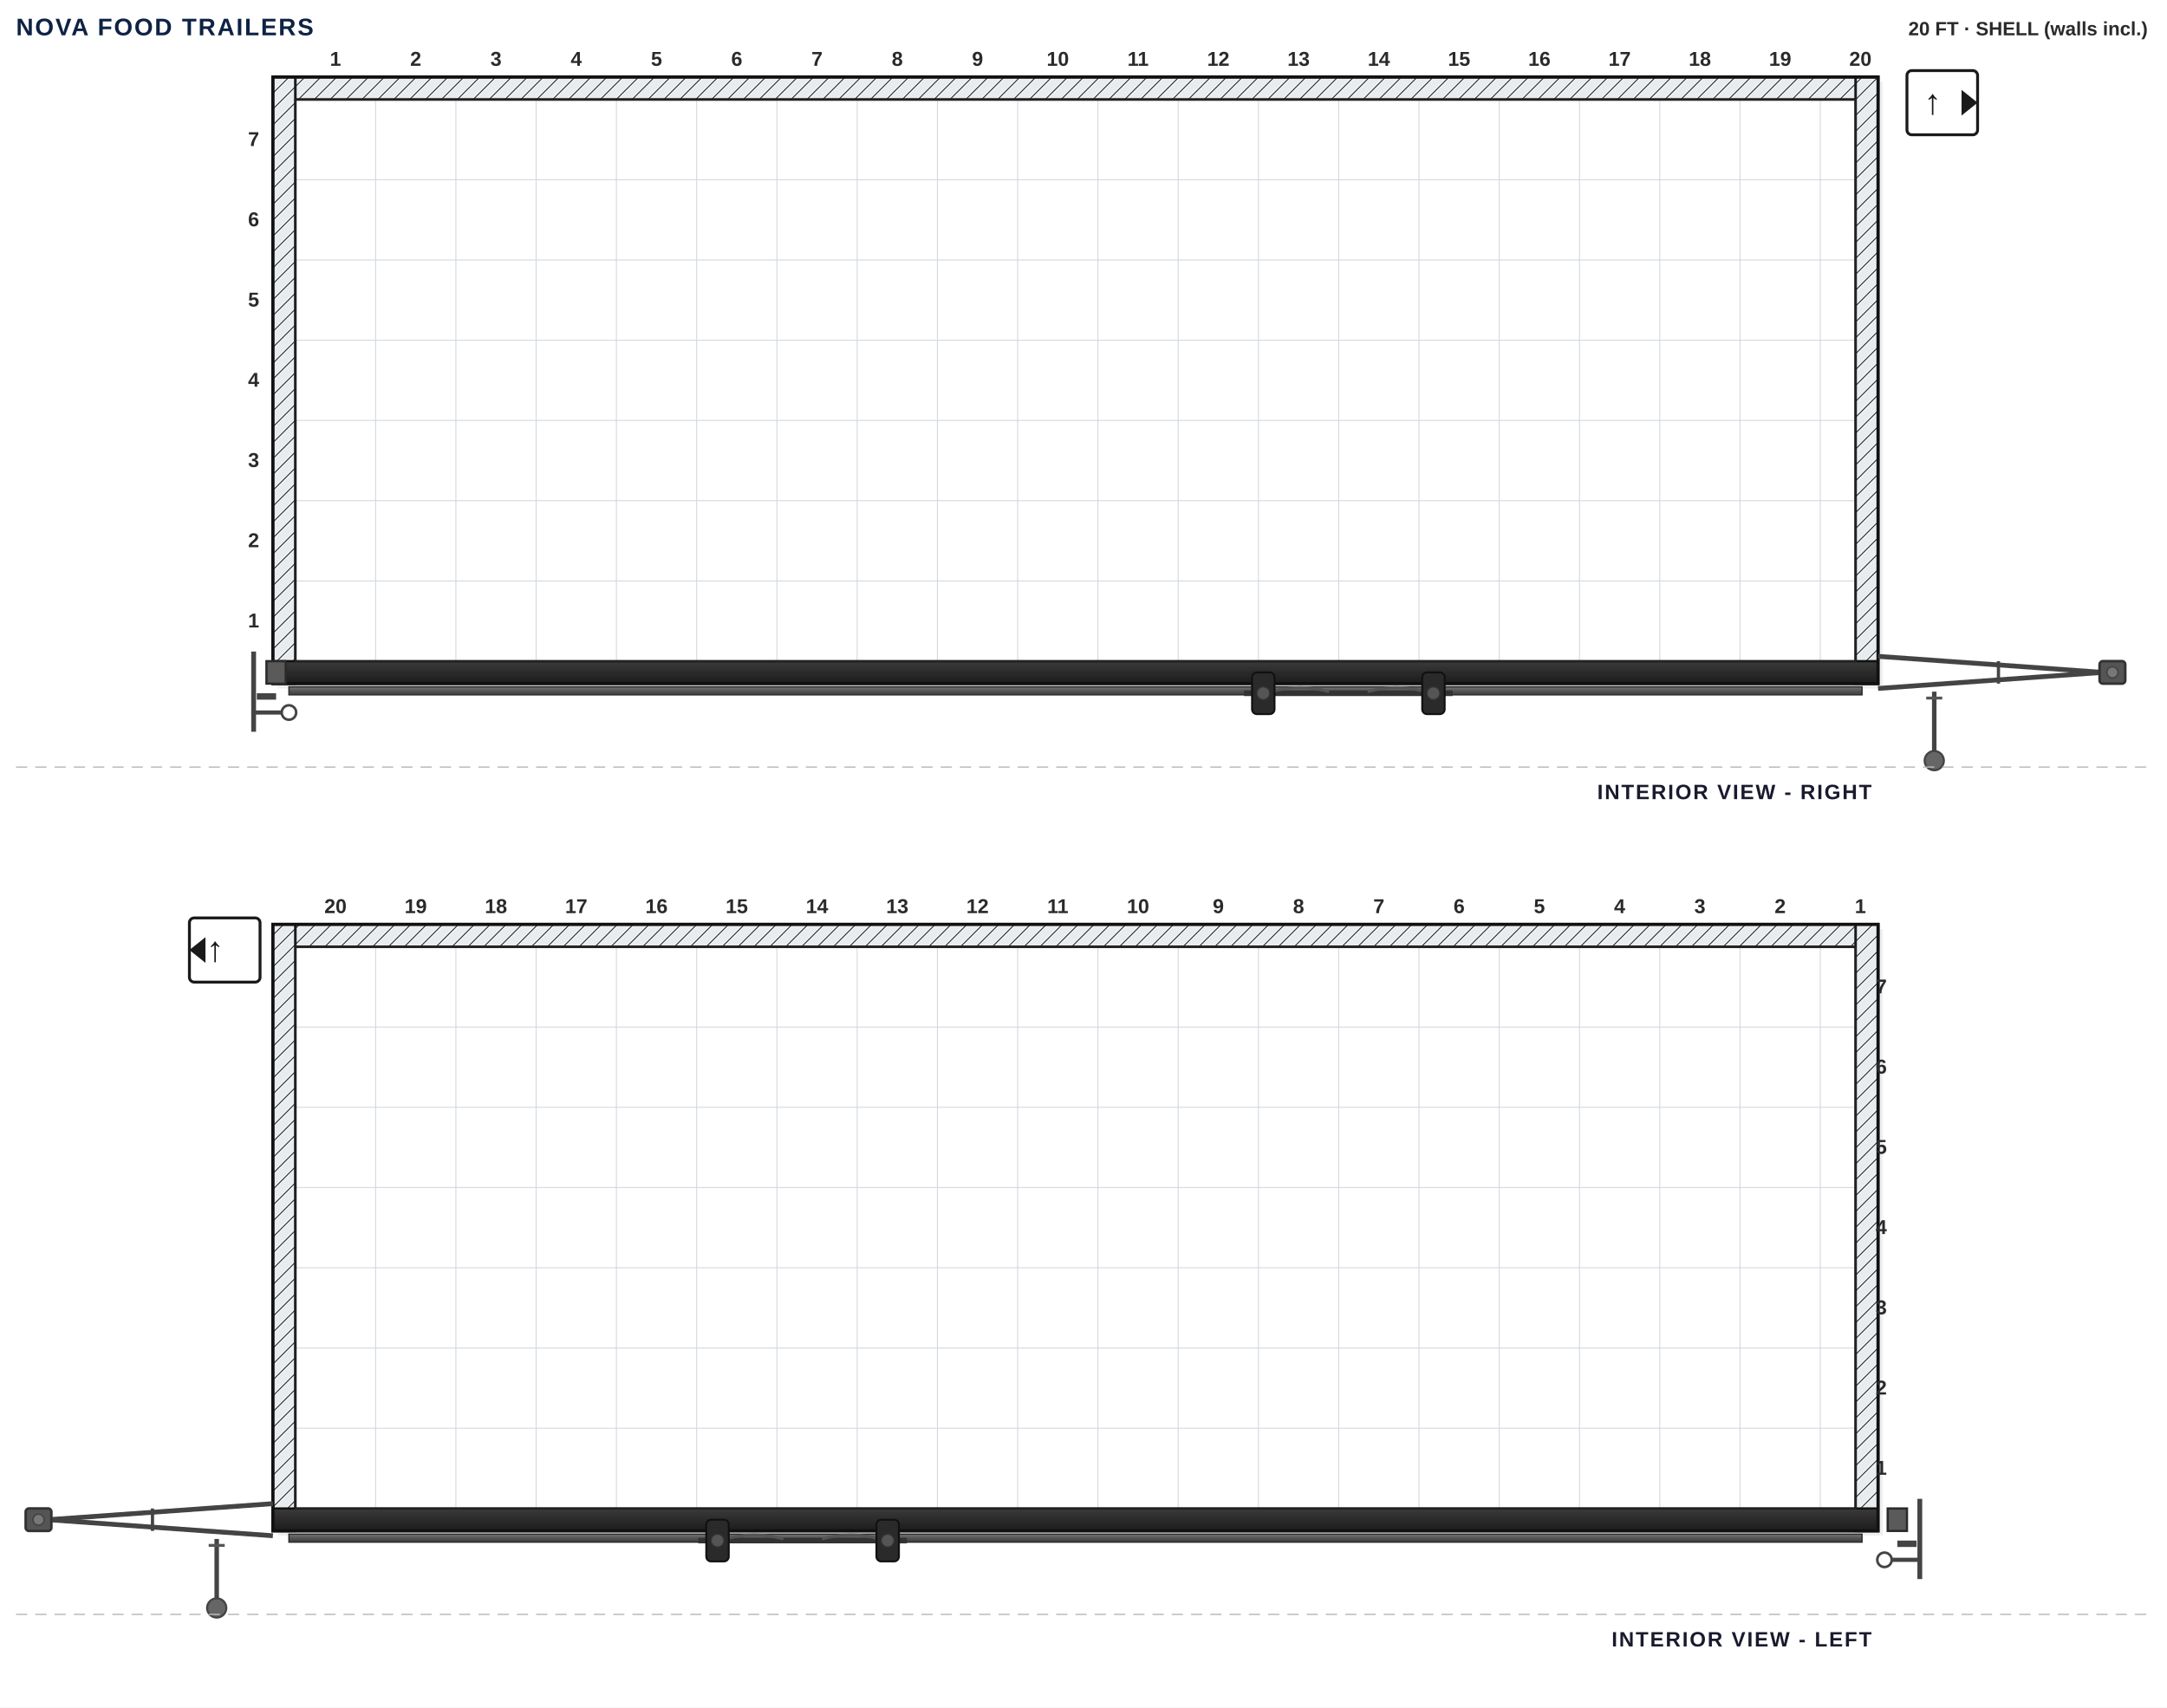
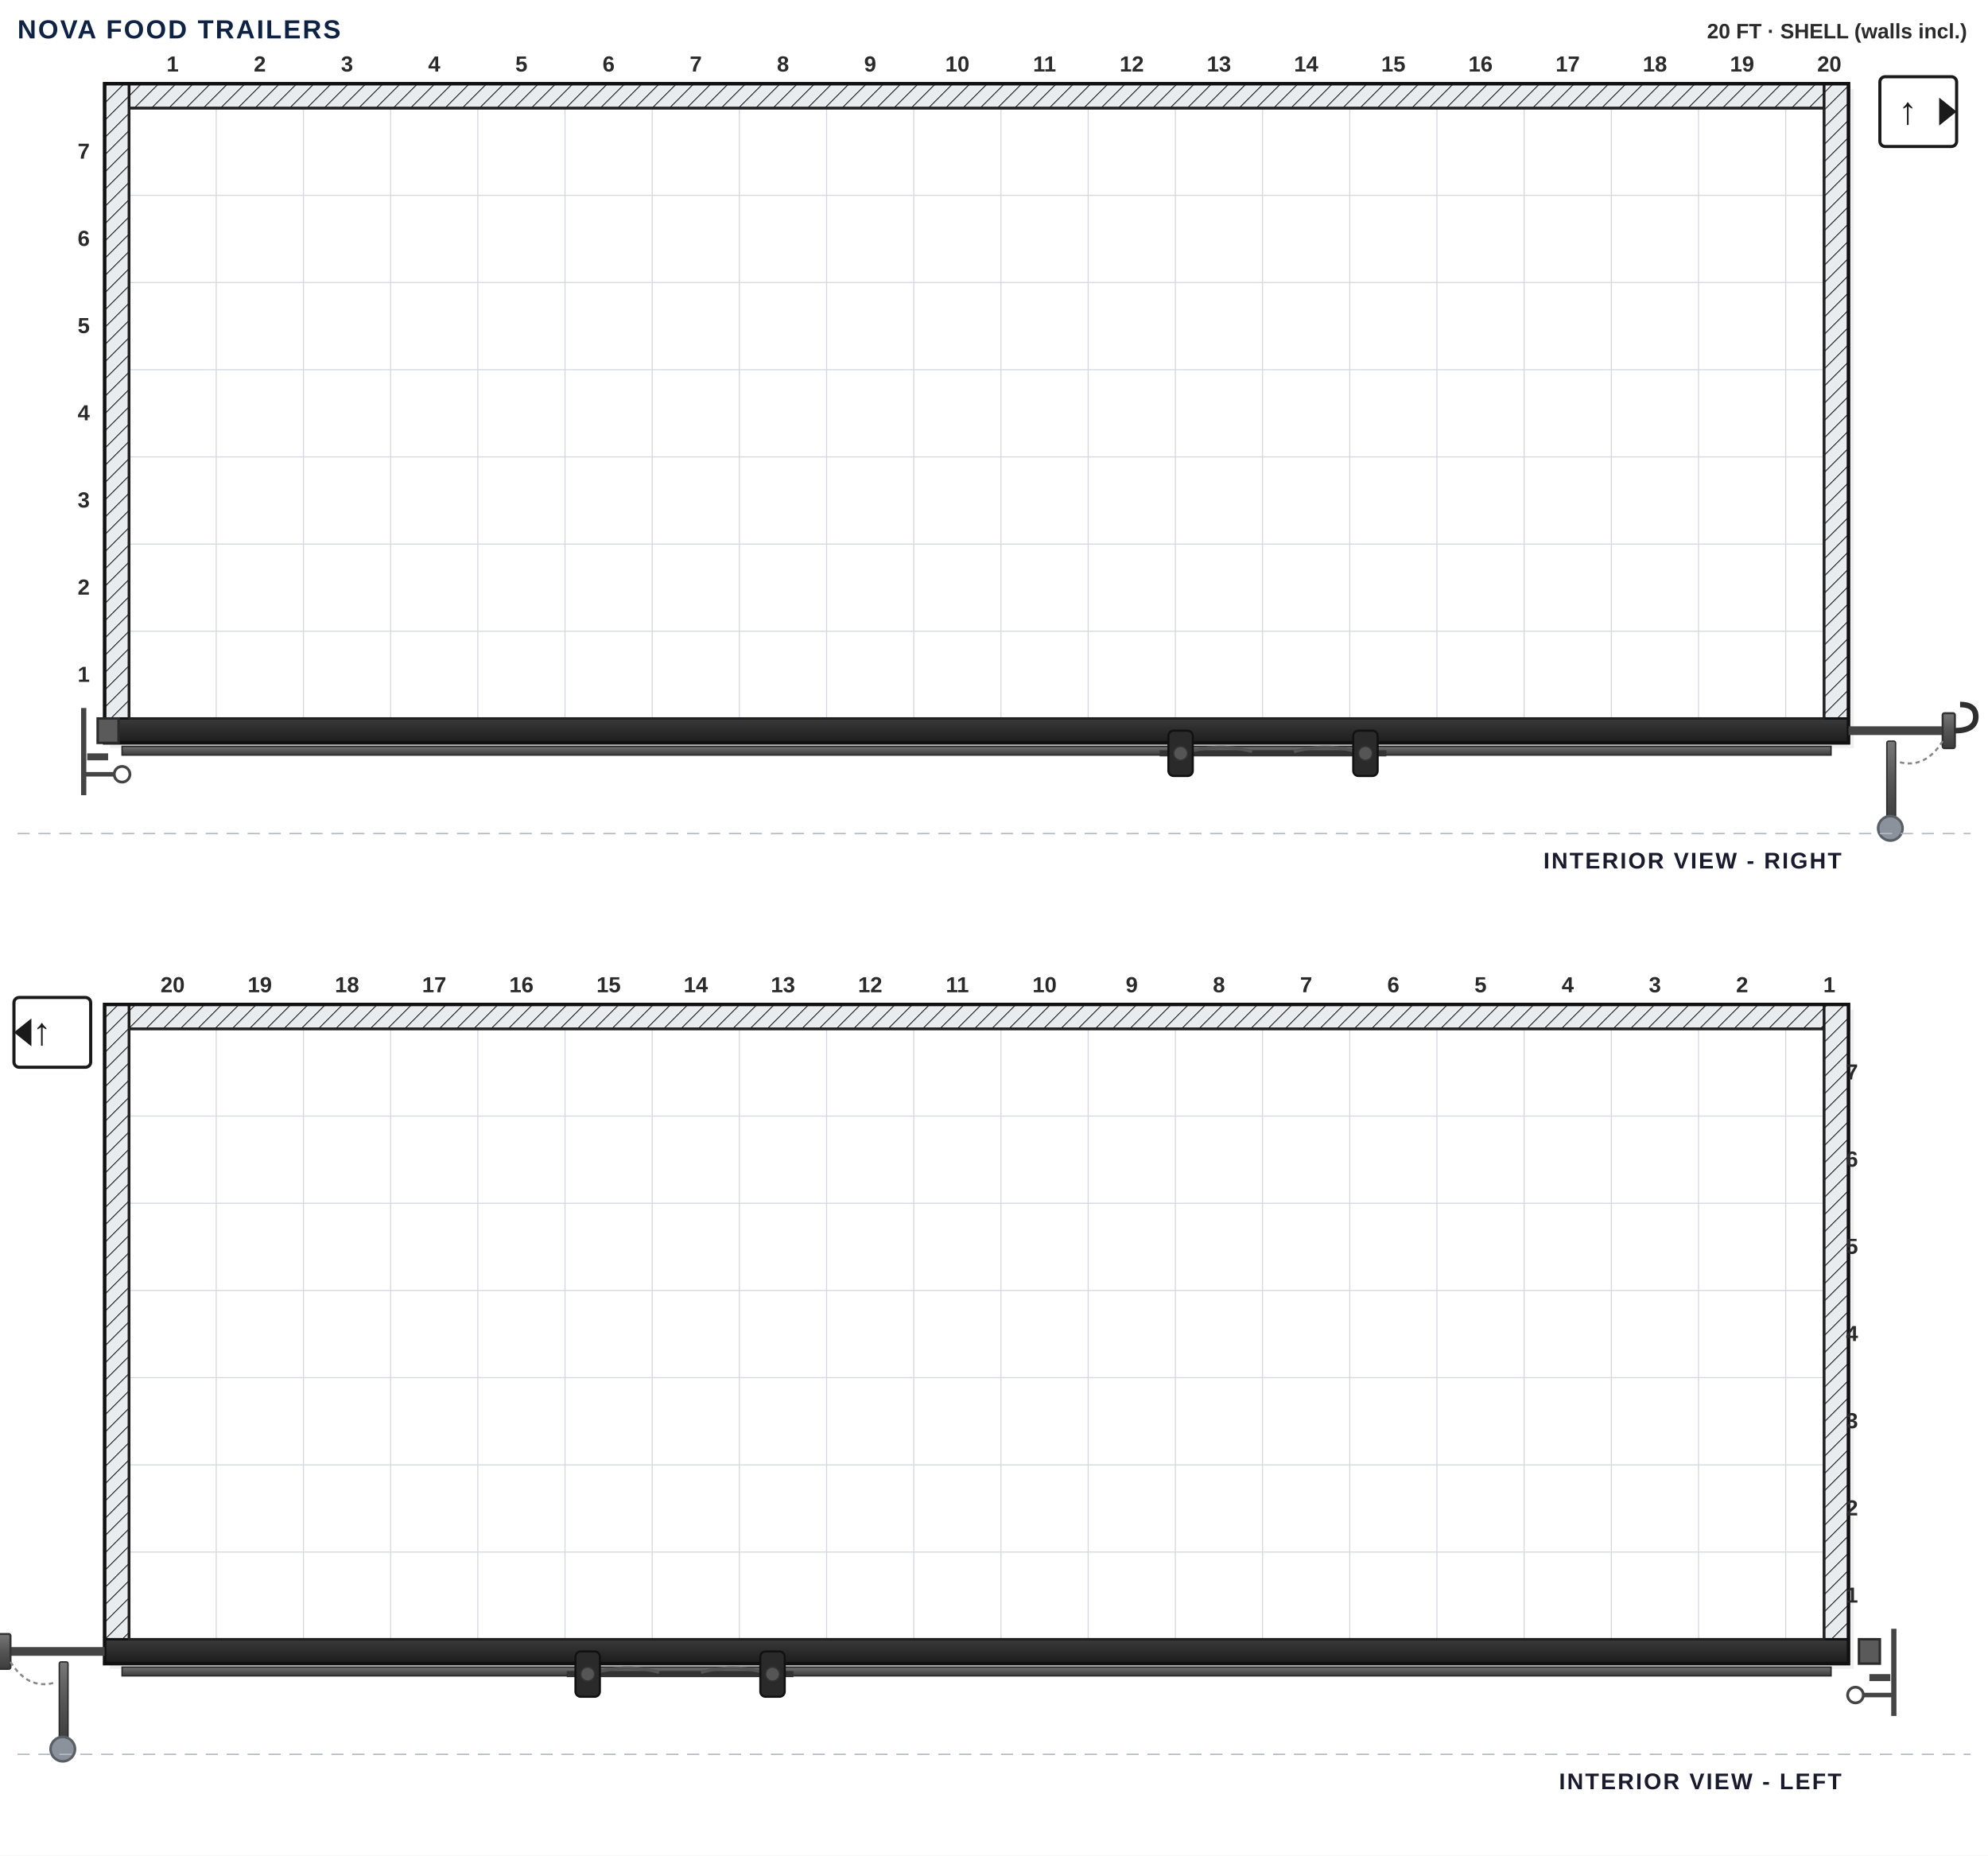
- <svg xmlns="http://www.w3.org/2000/svg" viewBox="0 0 1350 1064" width="1350" height="1064" font-family="Arial, Helvetica, sans-serif">
+ <svg xmlns="http://www.w3.org/2000/svg" viewBox="0 0 1140 1064" width="1140" height="1064" font-family="Arial, Helvetica, sans-serif">
  <defs>
    <pattern id="wall" width="7" height="7" patternUnits="userSpaceOnUse" patternTransform="rotate(45)">
      <rect width="7" height="7" fill="#e9ecef" />
      <line x1="0" y1="0" x2="0" y2="7" stroke="#2b2b2b" stroke-width="1.1" />
    </pattern>
    <linearGradient id="floor" x1="0" y1="0" x2="0" y2="1">
      <stop offset="0%" stop-color="#3a3a3a" />
      <stop offset="100%" stop-color="#1c1c1c" />
    </linearGradient>
    <linearGradient id="metal" x1="0" y1="0" x2="0" y2="1">
      <stop offset="0%" stop-color="#777" />
      <stop offset="50%" stop-color="#555" />
      <stop offset="100%" stop-color="#3d3d3d" />
    </linearGradient>
  </defs>
-   <rect width="1350" height="1064" fill="#ffffff" />
-   <rect x="173" y="51" width="1000" height="378" fill="#000" opacity="0.06" />
-   <rect x="184" y="62" width="972" height="350" fill="#ffffff" />
+   <rect width="1140" height="1064" fill="#ffffff" />
+   <rect x="63" y="51" width="1000" height="378" fill="#000" opacity="0.06" />
+   <rect x="74" y="62" width="972" height="350" fill="#ffffff" />
  <g stroke="#d3d8df" stroke-width="0.6">
-     <line x1="234" y1="62" x2="234" y2="412" />
-     <line x1="284" y1="62" x2="284" y2="412" />
-     <line x1="334" y1="62" x2="334" y2="412" />
-     <line x1="384" y1="62" x2="384" y2="412" />
-     <line x1="434" y1="62" x2="434" y2="412" />
-     <line x1="484" y1="62" x2="484" y2="412" />
-     <line x1="534" y1="62" x2="534" y2="412" />
-     <line x1="584" y1="62" x2="584" y2="412" />
-     <line x1="634" y1="62" x2="634" y2="412" />
-     <line x1="684" y1="62" x2="684" y2="412" />
-     <line x1="734" y1="62" x2="734" y2="412" />
-     <line x1="784" y1="62" x2="784" y2="412" />
-     <line x1="834" y1="62" x2="834" y2="412" />
-     <line x1="884" y1="62" x2="884" y2="412" />
-     <line x1="934" y1="62" x2="934" y2="412" />
-     <line x1="984" y1="62" x2="984" y2="412" />
-     <line x1="1034" y1="62" x2="1034" y2="412" />
-     <line x1="1084" y1="62" x2="1084" y2="412" />
-     <line x1="1134" y1="62" x2="1134" y2="412" />
-     <line x1="184" y1="112" x2="1156" y2="112" />
-     <line x1="184" y1="162" x2="1156" y2="162" />
-     <line x1="184" y1="212" x2="1156" y2="212" />
-     <line x1="184" y1="262" x2="1156" y2="262" />
-     <line x1="184" y1="312" x2="1156" y2="312" />
-     <line x1="184" y1="362" x2="1156" y2="362" />
+     <line x1="124" y1="62" x2="124" y2="412" />
+     <line x1="174" y1="62" x2="174" y2="412" />
+     <line x1="224" y1="62" x2="224" y2="412" />
+     <line x1="274" y1="62" x2="274" y2="412" />
+     <line x1="324" y1="62" x2="324" y2="412" />
+     <line x1="374" y1="62" x2="374" y2="412" />
+     <line x1="424" y1="62" x2="424" y2="412" />
+     <line x1="474" y1="62" x2="474" y2="412" />
+     <line x1="524" y1="62" x2="524" y2="412" />
+     <line x1="574" y1="62" x2="574" y2="412" />
+     <line x1="624" y1="62" x2="624" y2="412" />
+     <line x1="674" y1="62" x2="674" y2="412" />
+     <line x1="724" y1="62" x2="724" y2="412" />
+     <line x1="774" y1="62" x2="774" y2="412" />
+     <line x1="824" y1="62" x2="824" y2="412" />
+     <line x1="874" y1="62" x2="874" y2="412" />
+     <line x1="924" y1="62" x2="924" y2="412" />
+     <line x1="974" y1="62" x2="974" y2="412" />
+     <line x1="1024" y1="62" x2="1024" y2="412" />
+     <line x1="74" y1="112" x2="1046" y2="112" />
+     <line x1="74" y1="162" x2="1046" y2="162" />
+     <line x1="74" y1="212" x2="1046" y2="212" />
+     <line x1="74" y1="262" x2="1046" y2="262" />
+     <line x1="74" y1="312" x2="1046" y2="312" />
+     <line x1="74" y1="362" x2="1046" y2="362" />
  </g>
-   <rect x="170" y="48" width="1000" height="14" fill="url(#wall)" stroke="#1a1a1a" stroke-width="1.6" />
-   <rect x="170" y="48" width="14" height="378" fill="url(#wall)" stroke="#1a1a1a" stroke-width="1.6" />
-   <rect x="1156" y="48" width="14" height="378" fill="url(#wall)" stroke="#1a1a1a" stroke-width="1.6" />
-   <rect x="170" y="412" width="1000" height="14" fill="url(#floor)" stroke="#111" stroke-width="1.4" />
-   <rect x="170" y="48" width="1000" height="378" fill="none" stroke="#111" stroke-width="2" />
-   <rect x="184" y="62" width="972" height="350" fill="none" stroke="#222" stroke-width="1.1" />
-   <text x="209.0" y="41" text-anchor="middle" font-size="12.5" font-weight="600" fill="#2a2a2a">1</text>
-   <text x="259.0" y="41" text-anchor="middle" font-size="12.5" font-weight="600" fill="#2a2a2a">2</text>
-   <text x="309.0" y="41" text-anchor="middle" font-size="12.5" font-weight="600" fill="#2a2a2a">3</text>
-   <text x="359.0" y="41" text-anchor="middle" font-size="12.5" font-weight="600" fill="#2a2a2a">4</text>
-   <text x="409.0" y="41" text-anchor="middle" font-size="12.5" font-weight="600" fill="#2a2a2a">5</text>
-   <text x="459.0" y="41" text-anchor="middle" font-size="12.5" font-weight="600" fill="#2a2a2a">6</text>
-   <text x="509.0" y="41" text-anchor="middle" font-size="12.5" font-weight="600" fill="#2a2a2a">7</text>
-   <text x="559.0" y="41" text-anchor="middle" font-size="12.5" font-weight="600" fill="#2a2a2a">8</text>
-   <text x="609.0" y="41" text-anchor="middle" font-size="12.5" font-weight="600" fill="#2a2a2a">9</text>
-   <text x="659.0" y="41" text-anchor="middle" font-size="12.5" font-weight="600" fill="#2a2a2a">10</text>
-   <text x="709.0" y="41" text-anchor="middle" font-size="12.5" font-weight="600" fill="#2a2a2a">11</text>
-   <text x="759.0" y="41" text-anchor="middle" font-size="12.5" font-weight="600" fill="#2a2a2a">12</text>
-   <text x="809.0" y="41" text-anchor="middle" font-size="12.5" font-weight="600" fill="#2a2a2a">13</text>
-   <text x="859.0" y="41" text-anchor="middle" font-size="12.5" font-weight="600" fill="#2a2a2a">14</text>
-   <text x="909.0" y="41" text-anchor="middle" font-size="12.5" font-weight="600" fill="#2a2a2a">15</text>
-   <text x="959.0" y="41" text-anchor="middle" font-size="12.5" font-weight="600" fill="#2a2a2a">16</text>
-   <text x="1009.0" y="41" text-anchor="middle" font-size="12.5" font-weight="600" fill="#2a2a2a">17</text>
-   <text x="1059.0" y="41" text-anchor="middle" font-size="12.5" font-weight="600" fill="#2a2a2a">18</text>
-   <text x="1109.0" y="41" text-anchor="middle" font-size="12.5" font-weight="600" fill="#2a2a2a">19</text>
-   <text x="1159.0" y="41" text-anchor="middle" font-size="12.5" font-weight="600" fill="#2a2a2a">20</text>
-   <text x="158" y="91.0" text-anchor="middle" font-size="12.5" font-weight="600" fill="#2a2a2a">7</text>
-   <text x="158" y="141.0" text-anchor="middle" font-size="12.5" font-weight="600" fill="#2a2a2a">6</text>
-   <text x="158" y="191.0" text-anchor="middle" font-size="12.5" font-weight="600" fill="#2a2a2a">5</text>
-   <text x="158" y="241.0" text-anchor="middle" font-size="12.5" font-weight="600" fill="#2a2a2a">4</text>
-   <text x="158" y="291.0" text-anchor="middle" font-size="12.5" font-weight="600" fill="#2a2a2a">3</text>
-   <text x="158" y="341.0" text-anchor="middle" font-size="12.5" font-weight="600" fill="#2a2a2a">2</text>
-   <text x="158" y="391.0" text-anchor="middle" font-size="12.5" font-weight="600" fill="#2a2a2a">1</text>
-   <rect x="166" y="412" width="12" height="14" fill="#5a5a5a" stroke="#2a2a2a" stroke-width="1.4" />
-   <line x1="158" y1="406" x2="158" y2="456" stroke="#444" stroke-width="3" />
-   <line x1="158" y1="444" x2="176" y2="444" stroke="#444" stroke-width="2.6" />
-   <line x1="160" y1="434" x2="172" y2="434" stroke="#444" stroke-width="4" />
-   <circle cx="180" cy="444" r="4.5" fill="none" stroke="#444" stroke-width="1.6" />
-   <rect x="180" y="428" width="980" height="5" fill="url(#metal)" stroke="#2a2a2a" stroke-width="0.8" />
-   <line x1="775" y1="432" x2="905" y2="432" stroke="#333" stroke-width="3.5" />
-   <path d="M792,431 Q810,426 828,431" fill="none" stroke="#555" stroke-width="1.8" />
-   <path d="M852,431 Q870,426 888,431" fill="none" stroke="#555" stroke-width="1.8" />
-   <rect x="780" y="419" width="14" height="26" rx="3" fill="#2a2a2a" stroke="#111" stroke-width="1.2" />
-   <circle cx="787" cy="432" r="4" fill="#555" stroke="#333" stroke-width="0.8" />
-   <rect x="886" y="419" width="14" height="26" rx="3" fill="#2a2a2a" stroke="#111" stroke-width="1.2" />
-   <circle cx="893" cy="432" r="4" fill="#555" stroke="#333" stroke-width="0.8" />
-   <line x1="1170" y1="409" x2="1310" y2="419" stroke="#444" stroke-width="3" />
-   <line x1="1170" y1="429" x2="1310" y2="419" stroke="#444" stroke-width="3" />
-   <line x1="1245" y1="412" x2="1245" y2="426" stroke="#444" stroke-width="2" />
-   <rect x="1308" y="412" width="16" height="14" rx="2" fill="#555" stroke="#333" stroke-width="1.6" />
-   <circle cx="1316" cy="419" r="3.5" fill="#777" stroke="#444" stroke-width="1" />
-   <line x1="1205" y1="431" x2="1205" y2="469" stroke="#444" stroke-width="2.8" />
-   <circle cx="1205" cy="474" r="6" fill="#666" stroke="#444" stroke-width="1.3" />
-   <line x1="1200" y1="435" x2="1210" y2="435" stroke="#555" stroke-width="1.8" />
-   <line x1="10" y1="478" x2="1340" y2="478" stroke="#b4bac1" stroke-width="0.8" stroke-dasharray="7,5" />
-   <text x="1166" y="498" text-anchor="end" font-size="13" font-weight="700" fill="#1a1a2e" letter-spacing="1">INTERIOR VIEW - RIGHT</text>
-   <rect x="1188" y="44" width="44" height="40" rx="3" fill="#fff" stroke="#1a1a1a" stroke-width="1.8" />
-   <text x="1204" y="71" text-anchor="middle" font-size="22" fill="#1a1a1a">↑</text>
-   <polygon points="1222,56 1232,64 1222,72" fill="#1a1a1a" />
-   <rect x="173" y="579" width="1000" height="378" fill="#000" opacity="0.06" />
-   <rect x="184" y="590" width="972" height="350" fill="#ffffff" />
+   <rect x="60" y="48" width="1000" height="14" fill="url(#wall)" stroke="#1a1a1a" stroke-width="1.6" />
+   <rect x="60" y="48" width="14" height="378" fill="url(#wall)" stroke="#1a1a1a" stroke-width="1.6" />
+   <rect x="1046" y="48" width="14" height="378" fill="url(#wall)" stroke="#1a1a1a" stroke-width="1.6" />
+   <rect x="60" y="412" width="1000" height="14" fill="url(#floor)" stroke="#111" stroke-width="1.4" />
+   <rect x="60" y="48" width="1000" height="378" fill="none" stroke="#111" stroke-width="2" />
+   <rect x="74" y="62" width="972" height="350" fill="none" stroke="#222" stroke-width="1.1" />
+   <text x="99.0" y="41" text-anchor="middle" font-size="12.5" font-weight="600" fill="#2a2a2a">1</text>
+   <text x="149.0" y="41" text-anchor="middle" font-size="12.5" font-weight="600" fill="#2a2a2a">2</text>
+   <text x="199.0" y="41" text-anchor="middle" font-size="12.5" font-weight="600" fill="#2a2a2a">3</text>
+   <text x="249.0" y="41" text-anchor="middle" font-size="12.5" font-weight="600" fill="#2a2a2a">4</text>
+   <text x="299.0" y="41" text-anchor="middle" font-size="12.5" font-weight="600" fill="#2a2a2a">5</text>
+   <text x="349.0" y="41" text-anchor="middle" font-size="12.5" font-weight="600" fill="#2a2a2a">6</text>
+   <text x="399.0" y="41" text-anchor="middle" font-size="12.5" font-weight="600" fill="#2a2a2a">7</text>
+   <text x="449.0" y="41" text-anchor="middle" font-size="12.5" font-weight="600" fill="#2a2a2a">8</text>
+   <text x="499.0" y="41" text-anchor="middle" font-size="12.5" font-weight="600" fill="#2a2a2a">9</text>
+   <text x="549.0" y="41" text-anchor="middle" font-size="12.5" font-weight="600" fill="#2a2a2a">10</text>
+   <text x="599.0" y="41" text-anchor="middle" font-size="12.5" font-weight="600" fill="#2a2a2a">11</text>
+   <text x="649.0" y="41" text-anchor="middle" font-size="12.5" font-weight="600" fill="#2a2a2a">12</text>
+   <text x="699.0" y="41" text-anchor="middle" font-size="12.5" font-weight="600" fill="#2a2a2a">13</text>
+   <text x="749.0" y="41" text-anchor="middle" font-size="12.5" font-weight="600" fill="#2a2a2a">14</text>
+   <text x="799.0" y="41" text-anchor="middle" font-size="12.5" font-weight="600" fill="#2a2a2a">15</text>
+   <text x="849.0" y="41" text-anchor="middle" font-size="12.5" font-weight="600" fill="#2a2a2a">16</text>
+   <text x="899.0" y="41" text-anchor="middle" font-size="12.5" font-weight="600" fill="#2a2a2a">17</text>
+   <text x="949.0" y="41" text-anchor="middle" font-size="12.5" font-weight="600" fill="#2a2a2a">18</text>
+   <text x="999.0" y="41" text-anchor="middle" font-size="12.5" font-weight="600" fill="#2a2a2a">19</text>
+   <text x="1049.0" y="41" text-anchor="middle" font-size="12.5" font-weight="600" fill="#2a2a2a">20</text>
+   <text x="48" y="91.0" text-anchor="middle" font-size="12.5" font-weight="600" fill="#2a2a2a">7</text>
+   <text x="48" y="141.0" text-anchor="middle" font-size="12.5" font-weight="600" fill="#2a2a2a">6</text>
+   <text x="48" y="191.0" text-anchor="middle" font-size="12.5" font-weight="600" fill="#2a2a2a">5</text>
+   <text x="48" y="241.0" text-anchor="middle" font-size="12.5" font-weight="600" fill="#2a2a2a">4</text>
+   <text x="48" y="291.0" text-anchor="middle" font-size="12.5" font-weight="600" fill="#2a2a2a">3</text>
+   <text x="48" y="341.0" text-anchor="middle" font-size="12.5" font-weight="600" fill="#2a2a2a">2</text>
+   <text x="48" y="391.0" text-anchor="middle" font-size="12.5" font-weight="600" fill="#2a2a2a">1</text>
+   <rect x="56" y="412" width="12" height="14" fill="#5a5a5a" stroke="#2a2a2a" stroke-width="1.4" />
+   <line x1="48" y1="406" x2="48" y2="456" stroke="#444" stroke-width="3" />
+   <line x1="48" y1="444" x2="66" y2="444" stroke="#444" stroke-width="2.6" />
+   <line x1="50" y1="434" x2="62" y2="434" stroke="#444" stroke-width="4" />
+   <circle cx="70" cy="444" r="4.5" fill="none" stroke="#444" stroke-width="1.6" />
+   <rect x="70" y="428" width="980" height="5" fill="url(#metal)" stroke="#2a2a2a" stroke-width="0.8" />
+   <line x1="665" y1="432" x2="795" y2="432" stroke="#333" stroke-width="3.5" />
+   <path d="M682,431 Q700,426 718,431" fill="none" stroke="#555" stroke-width="1.8" />
+   <path d="M742,431 Q760,426 778,431" fill="none" stroke="#555" stroke-width="1.8" />
+   <rect x="670" y="419" width="14" height="26" rx="3" fill="#2a2a2a" stroke="#111" stroke-width="1.2" />
+   <circle cx="677" cy="432" r="4" fill="#555" stroke="#333" stroke-width="0.8" />
+   <rect x="776" y="419" width="14" height="26" rx="3" fill="#2a2a2a" stroke="#111" stroke-width="1.2" />
+   <circle cx="783" cy="432" r="4" fill="#555" stroke="#333" stroke-width="0.8" />
+   <line x1="1060" y1="419" x2="1120" y2="419" stroke="#444" stroke-width="5" />
+   <rect x="1114" y="409" width="7" height="20" rx="1" fill="url(#metal)" stroke="#333" stroke-width="1.2" />
+   <path d="M1121,419 q12,0 12,-8 q0,-7 -9,-7" fill="none" stroke="#2f2f2f" stroke-width="3.2" />
+   <path d="M1114,425 q-10,16 -25,12" fill="none" stroke="#888" stroke-width="1.2" stroke-dasharray="2.5,2" />
+   <rect x="1082" y="425" width="5" height="46" rx="1" fill="url(#metal)" stroke="#2a2a2a" stroke-width="0.8" />
+   <circle cx="1084" cy="475" r="7" fill="#8c929b" stroke="#5a5f66" stroke-width="1.5" />
+   <line x1="10" y1="478" x2="1130" y2="478" stroke="#b4bac1" stroke-width="0.8" stroke-dasharray="7,5" />
+   <text x="1056" y="498" text-anchor="end" font-size="13" font-weight="700" fill="#1a1a2e" letter-spacing="1">INTERIOR VIEW - RIGHT</text>
+   <rect x="1078" y="44" width="44" height="40" rx="3" fill="#fff" stroke="#1a1a1a" stroke-width="1.8" />
+   <text x="1094" y="71" text-anchor="middle" font-size="22" fill="#1a1a1a">↑</text>
+   <polygon points="1112,56 1122,64 1112,72" fill="#1a1a1a" />
+   <rect x="63" y="579" width="1000" height="378" fill="#000" opacity="0.06" />
+   <rect x="74" y="590" width="972" height="350" fill="#ffffff" />
  <g stroke="#d3d8df" stroke-width="0.6">
-     <line x1="234" y1="590" x2="234" y2="940" />
-     <line x1="284" y1="590" x2="284" y2="940" />
-     <line x1="334" y1="590" x2="334" y2="940" />
-     <line x1="384" y1="590" x2="384" y2="940" />
-     <line x1="434" y1="590" x2="434" y2="940" />
-     <line x1="484" y1="590" x2="484" y2="940" />
-     <line x1="534" y1="590" x2="534" y2="940" />
-     <line x1="584" y1="590" x2="584" y2="940" />
-     <line x1="634" y1="590" x2="634" y2="940" />
-     <line x1="684" y1="590" x2="684" y2="940" />
-     <line x1="734" y1="590" x2="734" y2="940" />
-     <line x1="784" y1="590" x2="784" y2="940" />
-     <line x1="834" y1="590" x2="834" y2="940" />
-     <line x1="884" y1="590" x2="884" y2="940" />
-     <line x1="934" y1="590" x2="934" y2="940" />
-     <line x1="984" y1="590" x2="984" y2="940" />
-     <line x1="1034" y1="590" x2="1034" y2="940" />
-     <line x1="1084" y1="590" x2="1084" y2="940" />
-     <line x1="1134" y1="590" x2="1134" y2="940" />
-     <line x1="184" y1="640" x2="1156" y2="640" />
-     <line x1="184" y1="690" x2="1156" y2="690" />
-     <line x1="184" y1="740" x2="1156" y2="740" />
-     <line x1="184" y1="790" x2="1156" y2="790" />
-     <line x1="184" y1="840" x2="1156" y2="840" />
-     <line x1="184" y1="890" x2="1156" y2="890" />
+     <line x1="124" y1="590" x2="124" y2="940" />
+     <line x1="174" y1="590" x2="174" y2="940" />
+     <line x1="224" y1="590" x2="224" y2="940" />
+     <line x1="274" y1="590" x2="274" y2="940" />
+     <line x1="324" y1="590" x2="324" y2="940" />
+     <line x1="374" y1="590" x2="374" y2="940" />
+     <line x1="424" y1="590" x2="424" y2="940" />
+     <line x1="474" y1="590" x2="474" y2="940" />
+     <line x1="524" y1="590" x2="524" y2="940" />
+     <line x1="574" y1="590" x2="574" y2="940" />
+     <line x1="624" y1="590" x2="624" y2="940" />
+     <line x1="674" y1="590" x2="674" y2="940" />
+     <line x1="724" y1="590" x2="724" y2="940" />
+     <line x1="774" y1="590" x2="774" y2="940" />
+     <line x1="824" y1="590" x2="824" y2="940" />
+     <line x1="874" y1="590" x2="874" y2="940" />
+     <line x1="924" y1="590" x2="924" y2="940" />
+     <line x1="974" y1="590" x2="974" y2="940" />
+     <line x1="1024" y1="590" x2="1024" y2="940" />
+     <line x1="74" y1="640" x2="1046" y2="640" />
+     <line x1="74" y1="690" x2="1046" y2="690" />
+     <line x1="74" y1="740" x2="1046" y2="740" />
+     <line x1="74" y1="790" x2="1046" y2="790" />
+     <line x1="74" y1="840" x2="1046" y2="840" />
+     <line x1="74" y1="890" x2="1046" y2="890" />
  </g>
-   <rect x="170" y="576" width="1000" height="14" fill="url(#wall)" stroke="#1a1a1a" stroke-width="1.6" />
-   <rect x="170" y="576" width="14" height="378" fill="url(#wall)" stroke="#1a1a1a" stroke-width="1.6" />
-   <rect x="1156" y="576" width="14" height="378" fill="url(#wall)" stroke="#1a1a1a" stroke-width="1.6" />
-   <rect x="170" y="940" width="1000" height="14" fill="url(#floor)" stroke="#111" stroke-width="1.4" />
-   <rect x="170" y="576" width="1000" height="378" fill="none" stroke="#111" stroke-width="2" />
-   <rect x="184" y="590" width="972" height="350" fill="none" stroke="#222" stroke-width="1.1" />
-   <text x="209.0" y="569" text-anchor="middle" font-size="12.5" font-weight="600" fill="#2a2a2a">20</text>
-   <text x="259.0" y="569" text-anchor="middle" font-size="12.5" font-weight="600" fill="#2a2a2a">19</text>
-   <text x="309.0" y="569" text-anchor="middle" font-size="12.5" font-weight="600" fill="#2a2a2a">18</text>
-   <text x="359.0" y="569" text-anchor="middle" font-size="12.5" font-weight="600" fill="#2a2a2a">17</text>
-   <text x="409.0" y="569" text-anchor="middle" font-size="12.5" font-weight="600" fill="#2a2a2a">16</text>
-   <text x="459.0" y="569" text-anchor="middle" font-size="12.5" font-weight="600" fill="#2a2a2a">15</text>
-   <text x="509.0" y="569" text-anchor="middle" font-size="12.5" font-weight="600" fill="#2a2a2a">14</text>
-   <text x="559.0" y="569" text-anchor="middle" font-size="12.5" font-weight="600" fill="#2a2a2a">13</text>
-   <text x="609.0" y="569" text-anchor="middle" font-size="12.5" font-weight="600" fill="#2a2a2a">12</text>
-   <text x="659.0" y="569" text-anchor="middle" font-size="12.5" font-weight="600" fill="#2a2a2a">11</text>
-   <text x="709.0" y="569" text-anchor="middle" font-size="12.5" font-weight="600" fill="#2a2a2a">10</text>
-   <text x="759.0" y="569" text-anchor="middle" font-size="12.5" font-weight="600" fill="#2a2a2a">9</text>
-   <text x="809.0" y="569" text-anchor="middle" font-size="12.5" font-weight="600" fill="#2a2a2a">8</text>
-   <text x="859.0" y="569" text-anchor="middle" font-size="12.5" font-weight="600" fill="#2a2a2a">7</text>
-   <text x="909.0" y="569" text-anchor="middle" font-size="12.5" font-weight="600" fill="#2a2a2a">6</text>
-   <text x="959.0" y="569" text-anchor="middle" font-size="12.5" font-weight="600" fill="#2a2a2a">5</text>
-   <text x="1009.0" y="569" text-anchor="middle" font-size="12.5" font-weight="600" fill="#2a2a2a">4</text>
-   <text x="1059.0" y="569" text-anchor="middle" font-size="12.5" font-weight="600" fill="#2a2a2a">3</text>
-   <text x="1109.0" y="569" text-anchor="middle" font-size="12.5" font-weight="600" fill="#2a2a2a">2</text>
-   <text x="1159.0" y="569" text-anchor="middle" font-size="12.5" font-weight="600" fill="#2a2a2a">1</text>
-   <text x="1172" y="619.0" text-anchor="middle" font-size="12.5" font-weight="600" fill="#2a2a2a">7</text>
-   <text x="1172" y="669.0" text-anchor="middle" font-size="12.5" font-weight="600" fill="#2a2a2a">6</text>
-   <text x="1172" y="719.0" text-anchor="middle" font-size="12.5" font-weight="600" fill="#2a2a2a">5</text>
-   <text x="1172" y="769.0" text-anchor="middle" font-size="12.5" font-weight="600" fill="#2a2a2a">4</text>
-   <text x="1172" y="819.0" text-anchor="middle" font-size="12.5" font-weight="600" fill="#2a2a2a">3</text>
-   <text x="1172" y="869.0" text-anchor="middle" font-size="12.5" font-weight="600" fill="#2a2a2a">2</text>
-   <text x="1172" y="919.0" text-anchor="middle" font-size="12.5" font-weight="600" fill="#2a2a2a">1</text>
-   <rect x="1176" y="940" width="12" height="14" fill="#5a5a5a" stroke="#2a2a2a" stroke-width="1.4" />
-   <line x1="1196" y1="934" x2="1196" y2="984" stroke="#444" stroke-width="3" />
-   <line x1="1178" y1="972" x2="1196" y2="972" stroke="#444" stroke-width="2.6" />
-   <line x1="1182" y1="962" x2="1194" y2="962" stroke="#444" stroke-width="4" />
-   <circle cx="1174" cy="972" r="4.5" fill="none" stroke="#444" stroke-width="1.6" />
-   <rect x="180" y="956" width="980" height="5" fill="url(#metal)" stroke="#2a2a2a" stroke-width="0.8" />
-   <line x1="435" y1="960" x2="565" y2="960" stroke="#333" stroke-width="3.5" />
-   <path d="M452,959 Q470,954 488,959" fill="none" stroke="#555" stroke-width="1.8" />
-   <path d="M512,959 Q530,954 548,959" fill="none" stroke="#555" stroke-width="1.8" />
-   <rect x="440" y="947" width="14" height="26" rx="3" fill="#2a2a2a" stroke="#111" stroke-width="1.2" />
-   <circle cx="447" cy="960" r="4" fill="#555" stroke="#333" stroke-width="0.8" />
-   <rect x="546" y="947" width="14" height="26" rx="3" fill="#2a2a2a" stroke="#111" stroke-width="1.2" />
-   <circle cx="553" cy="960" r="4" fill="#555" stroke="#333" stroke-width="0.8" />
-   <line x1="170" y1="937" x2="30" y2="947" stroke="#444" stroke-width="3" />
-   <line x1="170" y1="957" x2="30" y2="947" stroke="#444" stroke-width="3" />
-   <line x1="95" y1="940" x2="95" y2="954" stroke="#444" stroke-width="2" />
-   <rect x="16" y="940" width="16" height="14" rx="2" fill="#555" stroke="#333" stroke-width="1.6" />
-   <circle cx="24" cy="947" r="3.5" fill="#777" stroke="#444" stroke-width="1" />
-   <line x1="135" y1="959" x2="135" y2="997" stroke="#444" stroke-width="2.8" />
-   <circle cx="135" cy="1002" r="6" fill="#666" stroke="#444" stroke-width="1.3" />
-   <line x1="130" y1="963" x2="140" y2="963" stroke="#555" stroke-width="1.8" />
-   <line x1="10" y1="1006" x2="1340" y2="1006" stroke="#b4bac1" stroke-width="0.8" stroke-dasharray="7,5" />
-   <text x="1166" y="1026" text-anchor="end" font-size="13" font-weight="700" fill="#1a1a2e" letter-spacing="1">INTERIOR VIEW - LEFT</text>
-   <rect x="118" y="572" width="44" height="40" rx="3" fill="#fff" stroke="#1a1a1a" stroke-width="1.8" />
-   <text x="134" y="599" text-anchor="middle" font-size="22" fill="#1a1a1a">↑</text>
-   <polygon points="128,584 118,592 128,600" fill="#1a1a1a" />
+   <rect x="60" y="576" width="1000" height="14" fill="url(#wall)" stroke="#1a1a1a" stroke-width="1.6" />
+   <rect x="60" y="576" width="14" height="378" fill="url(#wall)" stroke="#1a1a1a" stroke-width="1.6" />
+   <rect x="1046" y="576" width="14" height="378" fill="url(#wall)" stroke="#1a1a1a" stroke-width="1.6" />
+   <rect x="60" y="940" width="1000" height="14" fill="url(#floor)" stroke="#111" stroke-width="1.4" />
+   <rect x="60" y="576" width="1000" height="378" fill="none" stroke="#111" stroke-width="2" />
+   <rect x="74" y="590" width="972" height="350" fill="none" stroke="#222" stroke-width="1.1" />
+   <text x="99.0" y="569" text-anchor="middle" font-size="12.5" font-weight="600" fill="#2a2a2a">20</text>
+   <text x="149.0" y="569" text-anchor="middle" font-size="12.5" font-weight="600" fill="#2a2a2a">19</text>
+   <text x="199.0" y="569" text-anchor="middle" font-size="12.5" font-weight="600" fill="#2a2a2a">18</text>
+   <text x="249.0" y="569" text-anchor="middle" font-size="12.5" font-weight="600" fill="#2a2a2a">17</text>
+   <text x="299.0" y="569" text-anchor="middle" font-size="12.5" font-weight="600" fill="#2a2a2a">16</text>
+   <text x="349.0" y="569" text-anchor="middle" font-size="12.5" font-weight="600" fill="#2a2a2a">15</text>
+   <text x="399.0" y="569" text-anchor="middle" font-size="12.5" font-weight="600" fill="#2a2a2a">14</text>
+   <text x="449.0" y="569" text-anchor="middle" font-size="12.5" font-weight="600" fill="#2a2a2a">13</text>
+   <text x="499.0" y="569" text-anchor="middle" font-size="12.5" font-weight="600" fill="#2a2a2a">12</text>
+   <text x="549.0" y="569" text-anchor="middle" font-size="12.5" font-weight="600" fill="#2a2a2a">11</text>
+   <text x="599.0" y="569" text-anchor="middle" font-size="12.5" font-weight="600" fill="#2a2a2a">10</text>
+   <text x="649.0" y="569" text-anchor="middle" font-size="12.5" font-weight="600" fill="#2a2a2a">9</text>
+   <text x="699.0" y="569" text-anchor="middle" font-size="12.5" font-weight="600" fill="#2a2a2a">8</text>
+   <text x="749.0" y="569" text-anchor="middle" font-size="12.5" font-weight="600" fill="#2a2a2a">7</text>
+   <text x="799.0" y="569" text-anchor="middle" font-size="12.5" font-weight="600" fill="#2a2a2a">6</text>
+   <text x="849.0" y="569" text-anchor="middle" font-size="12.5" font-weight="600" fill="#2a2a2a">5</text>
+   <text x="899.0" y="569" text-anchor="middle" font-size="12.5" font-weight="600" fill="#2a2a2a">4</text>
+   <text x="949.0" y="569" text-anchor="middle" font-size="12.5" font-weight="600" fill="#2a2a2a">3</text>
+   <text x="999.0" y="569" text-anchor="middle" font-size="12.5" font-weight="600" fill="#2a2a2a">2</text>
+   <text x="1049.0" y="569" text-anchor="middle" font-size="12.5" font-weight="600" fill="#2a2a2a">1</text>
+   <text x="1062" y="619.0" text-anchor="middle" font-size="12.5" font-weight="600" fill="#2a2a2a">7</text>
+   <text x="1062" y="669.0" text-anchor="middle" font-size="12.5" font-weight="600" fill="#2a2a2a">6</text>
+   <text x="1062" y="719.0" text-anchor="middle" font-size="12.5" font-weight="600" fill="#2a2a2a">5</text>
+   <text x="1062" y="769.0" text-anchor="middle" font-size="12.5" font-weight="600" fill="#2a2a2a">4</text>
+   <text x="1062" y="819.0" text-anchor="middle" font-size="12.5" font-weight="600" fill="#2a2a2a">3</text>
+   <text x="1062" y="869.0" text-anchor="middle" font-size="12.5" font-weight="600" fill="#2a2a2a">2</text>
+   <text x="1062" y="919.0" text-anchor="middle" font-size="12.5" font-weight="600" fill="#2a2a2a">1</text>
+   <rect x="1066" y="940" width="12" height="14" fill="#5a5a5a" stroke="#2a2a2a" stroke-width="1.4" />
+   <line x1="1086" y1="934" x2="1086" y2="984" stroke="#444" stroke-width="3" />
+   <line x1="1068" y1="972" x2="1086" y2="972" stroke="#444" stroke-width="2.6" />
+   <line x1="1072" y1="962" x2="1084" y2="962" stroke="#444" stroke-width="4" />
+   <circle cx="1064" cy="972" r="4.5" fill="none" stroke="#444" stroke-width="1.6" />
+   <rect x="70" y="956" width="980" height="5" fill="url(#metal)" stroke="#2a2a2a" stroke-width="0.8" />
+   <line x1="325" y1="960" x2="455" y2="960" stroke="#333" stroke-width="3.5" />
+   <path d="M342,959 Q360,954 378,959" fill="none" stroke="#555" stroke-width="1.8" />
+   <path d="M402,959 Q420,954 438,959" fill="none" stroke="#555" stroke-width="1.8" />
+   <rect x="330" y="947" width="14" height="26" rx="3" fill="#2a2a2a" stroke="#111" stroke-width="1.2" />
+   <circle cx="337" cy="960" r="4" fill="#555" stroke="#333" stroke-width="0.8" />
+   <rect x="436" y="947" width="14" height="26" rx="3" fill="#2a2a2a" stroke="#111" stroke-width="1.2" />
+   <circle cx="443" cy="960" r="4" fill="#555" stroke="#333" stroke-width="0.8" />
+   <line x1="0" y1="947" x2="60" y2="947" stroke="#444" stroke-width="5" />
+   <rect x="-1" y="937" width="7" height="20" rx="1" fill="url(#metal)" stroke="#333" stroke-width="1.2" />
+   <path d="M-1,947 q-12,0 -12,-8 q0,-7 9,-7" fill="none" stroke="#2f2f2f" stroke-width="3.2" />
+   <path d="M6,953 q10,16 25,12" fill="none" stroke="#888" stroke-width="1.2" stroke-dasharray="2.5,2" />
+   <rect x="34" y="953" width="5" height="46" rx="1" fill="url(#metal)" stroke="#2a2a2a" stroke-width="0.8" />
+   <circle cx="36" cy="1003" r="7" fill="#8c929b" stroke="#5a5f66" stroke-width="1.5" />
+   <line x1="10" y1="1006" x2="1130" y2="1006" stroke="#b4bac1" stroke-width="0.8" stroke-dasharray="7,5" />
+   <text x="1056" y="1026" text-anchor="end" font-size="13" font-weight="700" fill="#1a1a2e" letter-spacing="1">INTERIOR VIEW - LEFT</text>
+   <rect x="8" y="572" width="44" height="40" rx="3" fill="#fff" stroke="#1a1a1a" stroke-width="1.8" />
+   <text x="24" y="599" text-anchor="middle" font-size="22" fill="#1a1a1a">↑</text>
+   <polygon points="18,584 8,592 18,600" fill="#1a1a1a" />
  <text x="10" y="22" font-size="15" font-weight="800" fill="#0D2244" letter-spacing="1">NOVA FOOD TRAILERS</text>
-   <text x="1338" y="22" text-anchor="end" font-size="12" font-weight="700" fill="#2a2a2a">20 FT · SHELL (walls incl.)</text>
+   <text x="1128" y="22" text-anchor="end" font-size="12" font-weight="700" fill="#2a2a2a">20 FT · SHELL (walls incl.)</text>
</svg>
